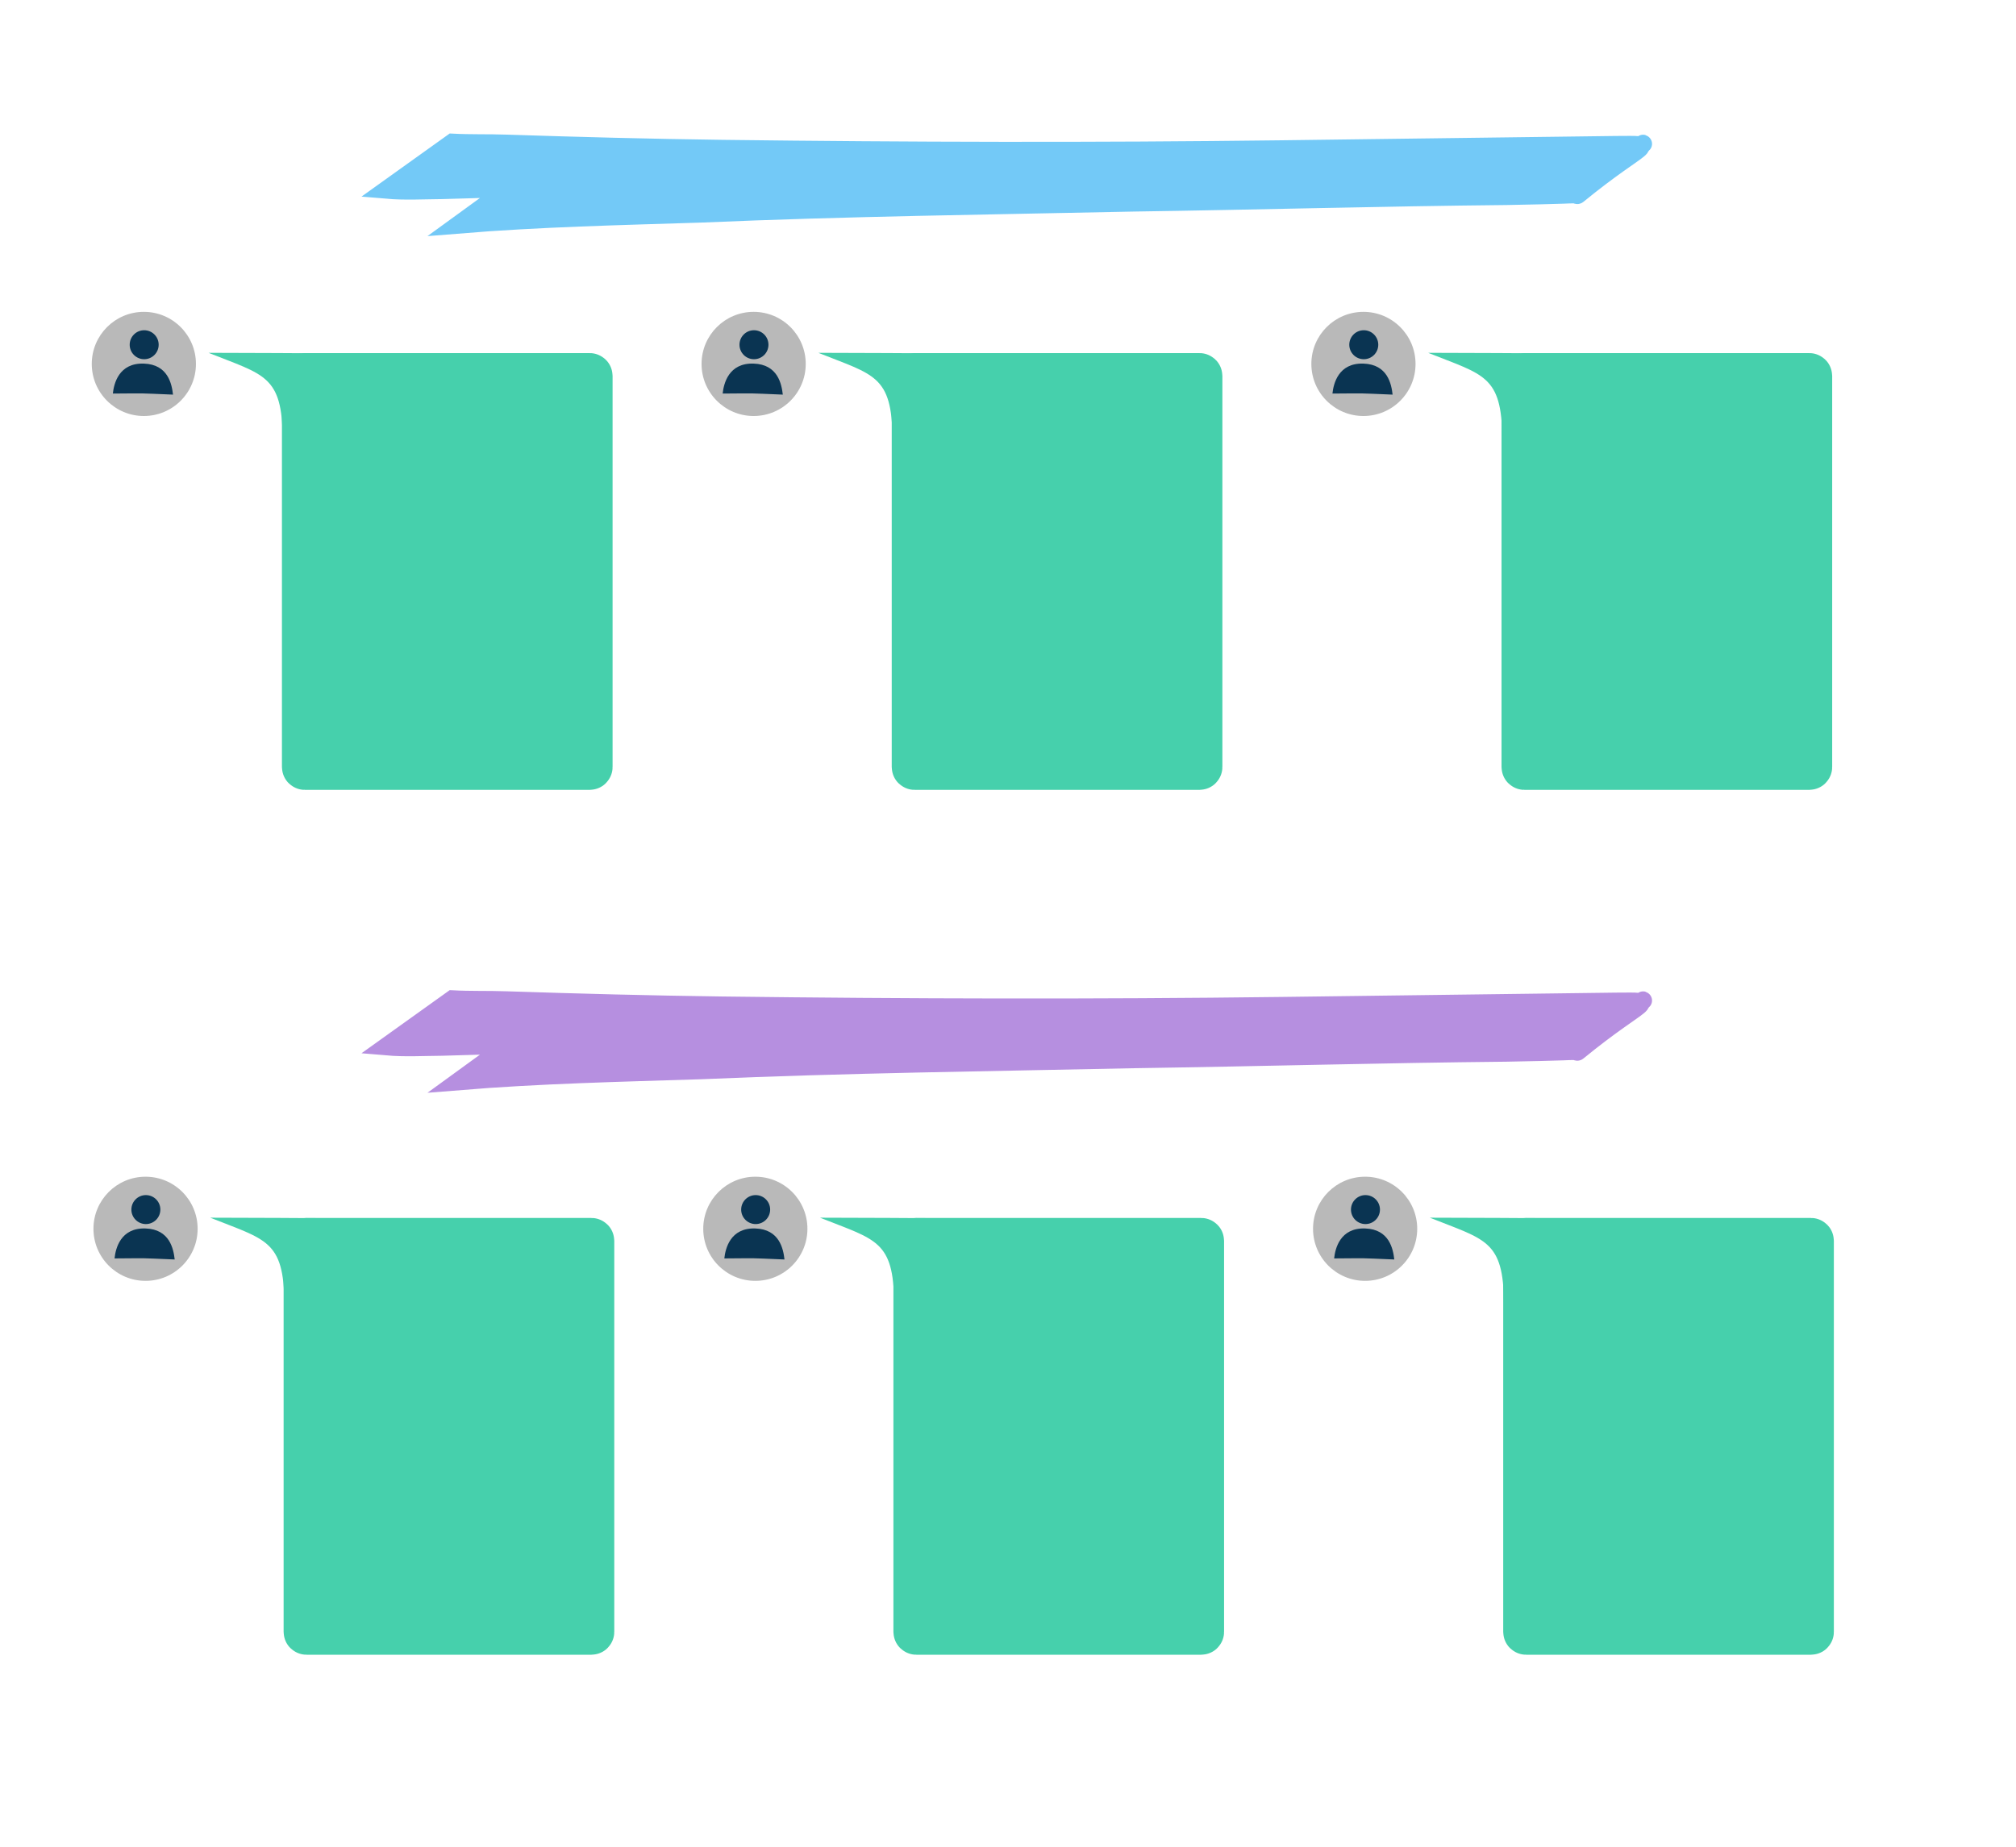
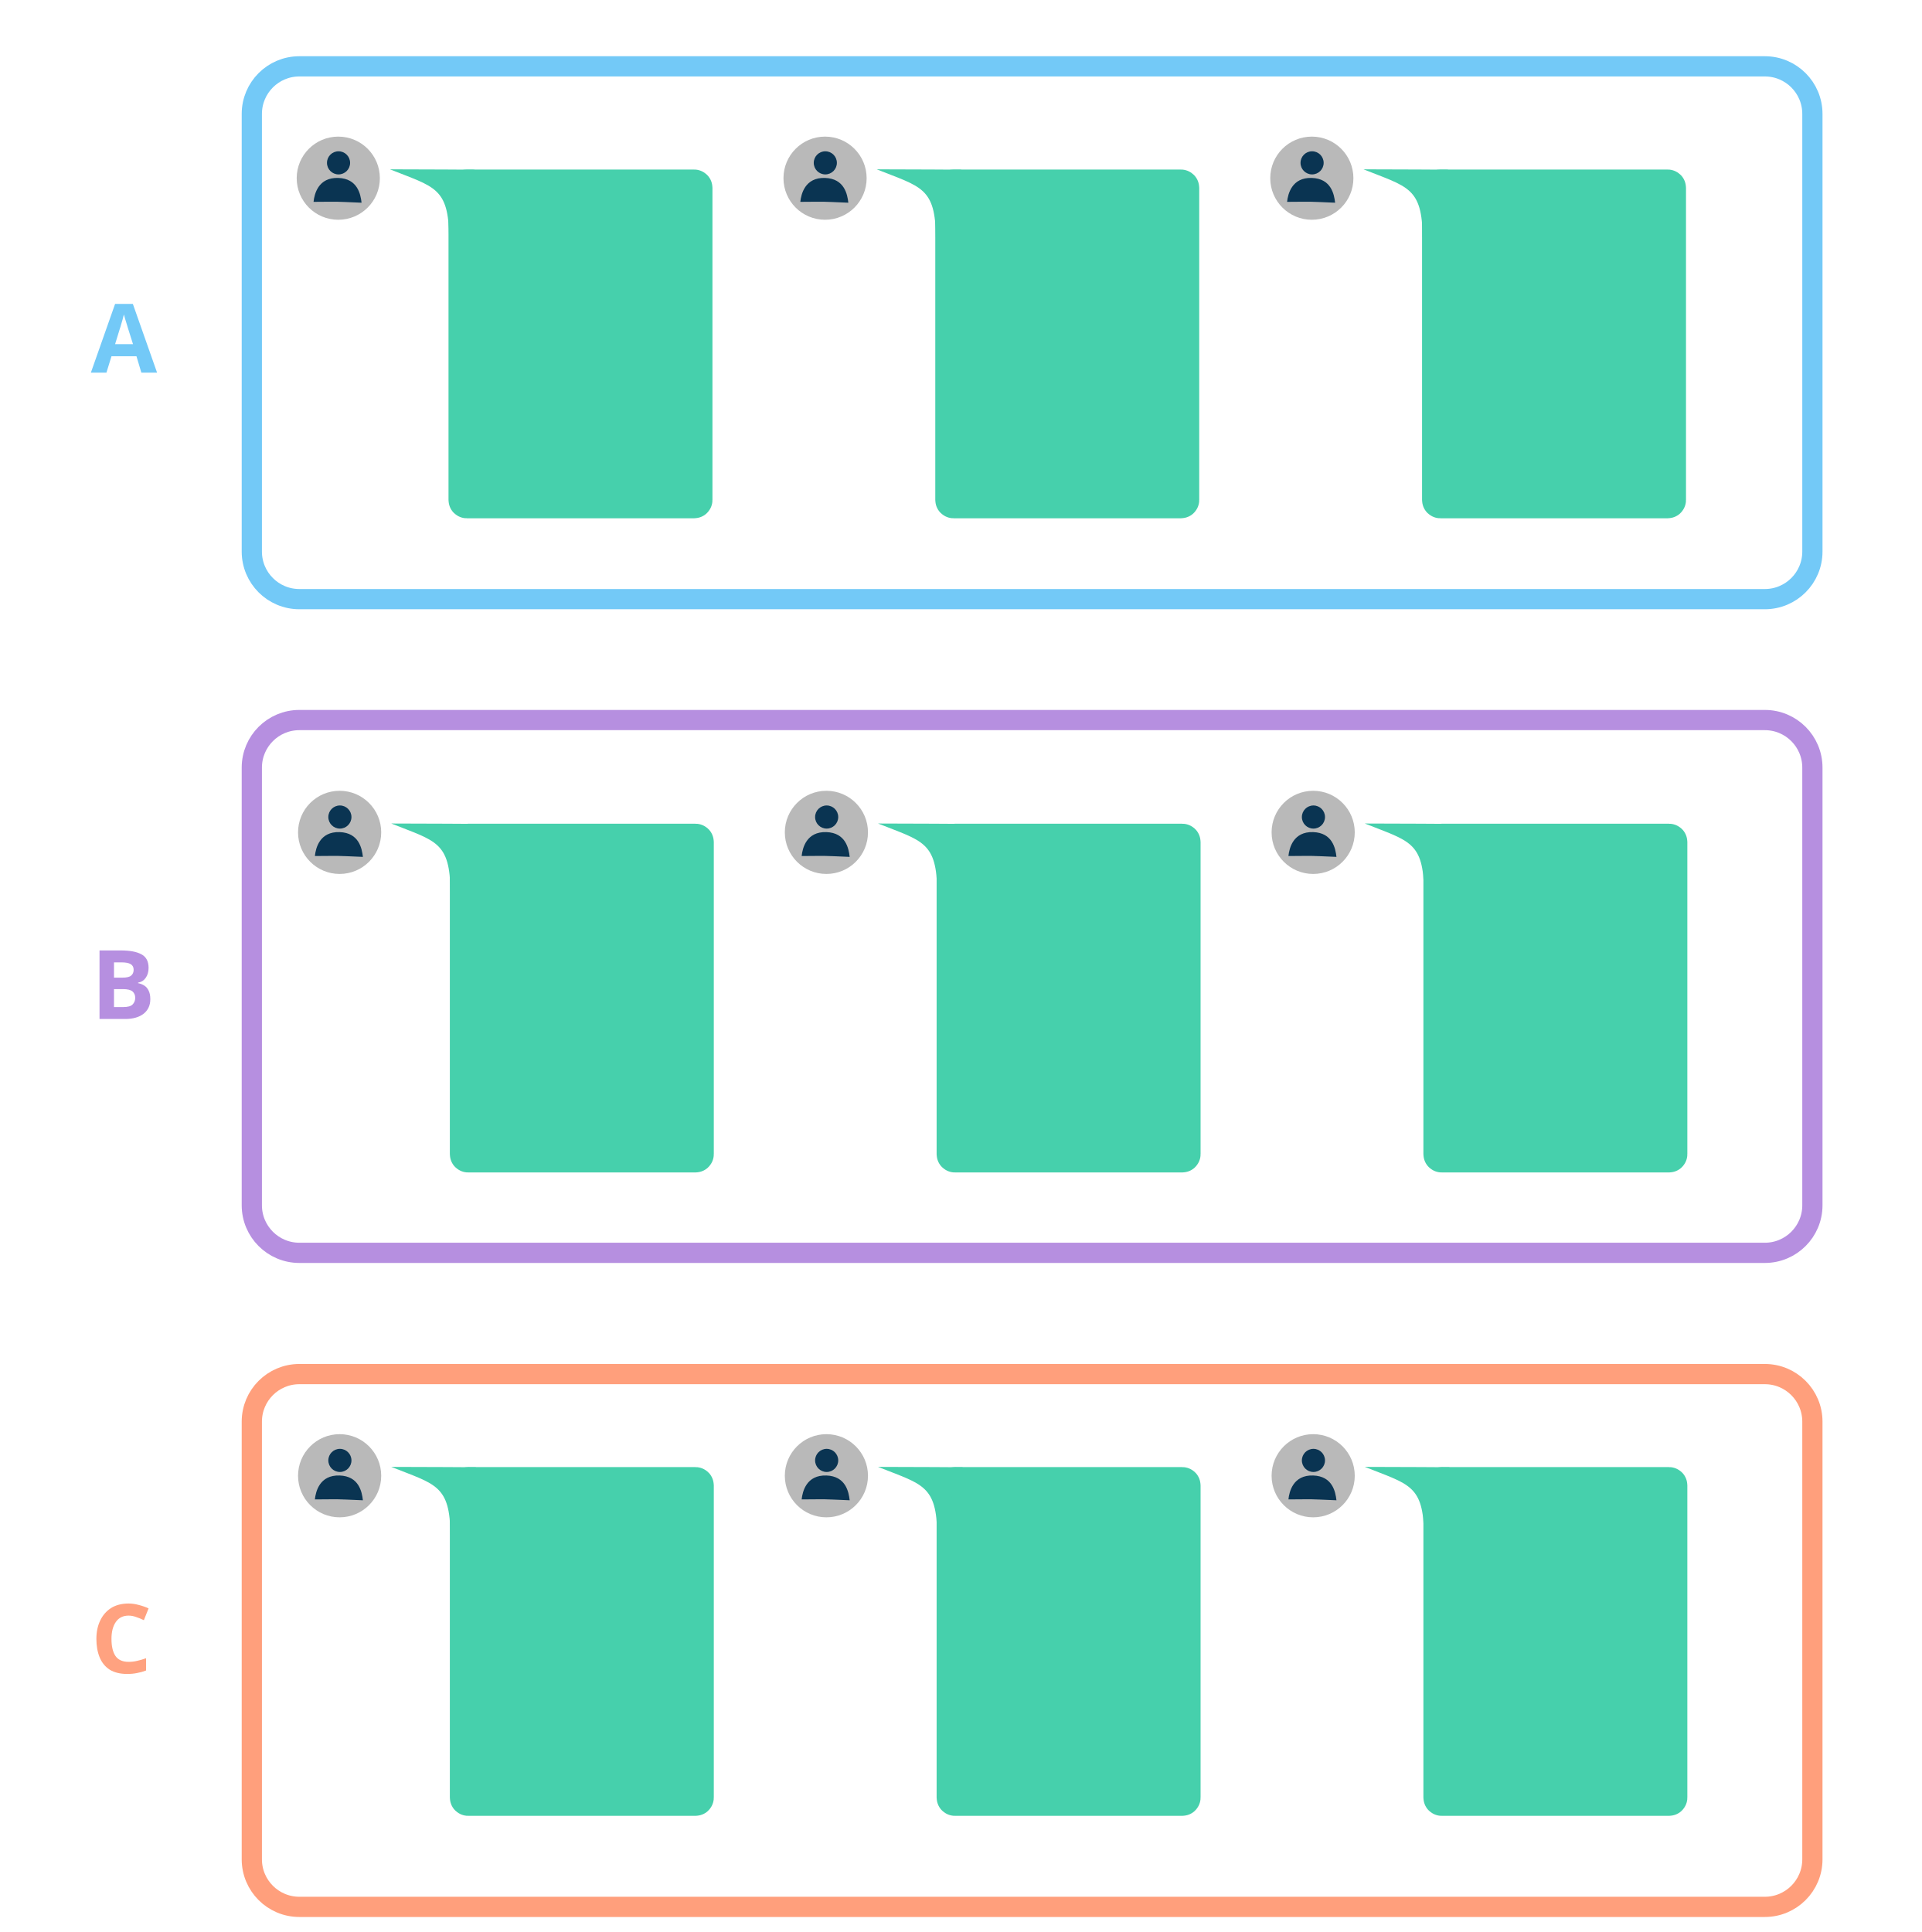
- <svg xmlns="http://www.w3.org/2000/svg" xmlns:ns1="http://www.openswatchbook.org/uri/2009/osb" xmlns:xlink="http://www.w3.org/1999/xlink" width="191mm" height="175mm" viewBox="0 0 191 175" version="1.1" id="svg8">
+ <svg xmlns="http://www.w3.org/2000/svg" xmlns:ns1="http://www.openswatchbook.org/uri/2009/osb" xmlns:xlink="http://www.w3.org/1999/xlink" width="191mm" height="192mm" viewBox="0 0 191 192" version="1.1" id="svg8">
  <defs id="defs2">
    <linearGradient id="linearGradient2931" ns1:paint="solid">
      <stop style="stop-color:#447baf;stop-opacity:1;" offset="0" id="stop2929" />
    </linearGradient>
    <linearGradient id="linearGradient2897" ns1:paint="solid">
      <stop style="stop-color:#60b3ff;stop-opacity:1;" offset="0" id="stop2895" />
    </linearGradient>
    <linearGradient xlink:href="#linearGradient2931" id="linearGradient2933" x1="81.476" y1="163.106" x2="135.683" y2="163.106" gradientUnits="userSpaceOnUse" />
    <clipPath clipPathUnits="userSpaceOnUse" id="clipPath2975">
      <path clip-path="none" id="path2977" d="m 80.078,126.721 h 54.024 v 9.923 l -22.712,18.559 v 38.588 l -7.132,4.807 -1.32,0.89 V 155.387 L 79.894,136.093 Z" style="fill:url(#linearGradient2979);fill-opacity:1;fill-rule:evenodd;stroke:#447baf;stroke-width:3.639;stroke-linecap:round;stroke-linejoin:round;stroke-miterlimit:4;stroke-dasharray:none;stroke-opacity:1;paint-order:fill markers stroke" />
    </clipPath>
    <linearGradient xlink:href="#linearGradient2931" id="linearGradient2979" gradientUnits="userSpaceOnUse" gradientTransform="translate(-1.581299,-0.00206706)" x1="81.476" y1="163.106" x2="135.683" y2="163.106" />
    <clipPath clipPathUnits="userSpaceOnUse" id="clipPath881">
      <circle style="opacity:1;fill:none;fill-opacity:1;stroke:#508ece;stroke-width:11.548;stroke-linecap:butt;stroke-linejoin:miter;stroke-miterlimit:4;stroke-dasharray:none;stroke-opacity:1;paint-order:fill markers stroke" id="circle883" cx="194.572" cy="-31.528" r="44.901" />
    </clipPath>
  </defs>
-   <g id="layer1" transform="translate(0,-122)">
-     <circle style="opacity:1;fill:#b9b9b9;fill-opacity:1;stroke:none;stroke-width:0.546;stroke-linecap:butt;stroke-linejoin:miter;stroke-miterlimit:4;stroke-dasharray:none;stroke-opacity:1;paint-order:fill markers stroke" id="path1004" cx="13.629" cy="156.488" r="4.935" />
-     <path style="opacity:1;fill:#b68fe0;fill-opacity:1;stroke:#b68fe0;stroke-width:1.7;stroke-linecap:butt;stroke-linejoin:miter;stroke-miterlimit:4;stroke-dasharray:none;stroke-opacity:1;paint-order:fill markers stroke" id="path934" d="m 49.768,219.873 c 7.237,0.029 14.472,-0.022 21.708,-0.129 13.58,-0.381 27.163,-0.581 40.745,-0.833 11.971,-0.182 23.938,-0.568 35.899,-1.104 1.136,-0.081 2.274,-0.146 3.409,-0.241 0.804,-0.067 1.608,-0.143 2.409,-0.245 0.462,-0.059 0.931,-0.102 1.377,-0.235 0.138,-0.041 0.455,-0.353 0.334,-0.274 -7.521,4.861 -4.193,4.782 -8.595,4.452 -10.089,-0.42 -20.191,-0.47 -30.286,-0.616 -17.678,-0.23 -35.358,-0.167 -53.035,0.052 -7.286,0.094 -14.57,0.278 -21.852,0.499 -1.756,0.013 -3.515,0.118 -5.266,-0.034 0,0 6.243,-4.469 6.243,-4.469 v 0 c 1.696,0.091 3.395,0.034 5.092,0.093 6.827,0.225 13.655,0.406 20.485,0.495 17.634,0.221 35.27,0.265 52.905,0.043 10.581,-0.143 21.162,-0.27 31.743,-0.41 4.21,10e-4 2.679,-0.409 -3.61,4.74 -0.062,0.051 -0.153,-0.055 -0.233,-0.056 -0.385,-0.006 -0.77,0.023 -1.156,0.034 -0.728,0.021 -1.456,0.044 -2.184,0.061 -1.064,0.025 -2.128,0.044 -3.191,0.066 -11.748,0.115 -23.493,0.445 -35.241,0.617 -13.679,0.292 -27.361,0.454 -41.032,1.045 -7.664,0.244 -15.341,0.414 -22.985,1.039 0,0 6.318,-4.59 6.318,-4.59 z" />
-     <circle style="opacity:1;fill:#0a3452;fill-opacity:1;stroke:none;stroke-width:0.735;stroke-linecap:butt;stroke-linejoin:miter;stroke-miterlimit:4;stroke-dasharray:none;stroke-opacity:1;paint-order:fill markers stroke" id="path938" cx="13.66" cy="154.668" r="1.373" />
-     <path style="fill:#0a3452;fill-opacity:1;fill-rule:evenodd;stroke:none;stroke-width:0.138px;stroke-linecap:butt;stroke-linejoin:miter;stroke-opacity:1" d="m 10.692,159.296 c 0.097,-0.927 0.56,-2.921 2.939,-2.839 2.289,0.078 2.646,1.937 2.76,2.94 -3.595,-0.15 -2.279,-0.121 -5.698,-0.101 z" id="path940" />
-     <g id="g1020" transform="matrix(0.9098164,0,0,0.9098164,10.98112,15.71016)">
+   <g id="layer1" transform="translate(0,-105)">
+     <circle style="opacity:1;fill:#b9b9b9;fill-opacity:1;stroke:none;stroke-width:0.457;stroke-linecap:butt;stroke-linejoin:miter;stroke-miterlimit:4;stroke-dasharray:none;stroke-opacity:1;paint-order:fill markers stroke" id="path1004" cx="33.617" cy="122.708" r="4.132" />
+     <circle style="opacity:1;fill:#0a3452;fill-opacity:1;stroke:none;stroke-width:0.615;stroke-linecap:butt;stroke-linejoin:miter;stroke-miterlimit:4;stroke-dasharray:none;stroke-opacity:1;paint-order:fill markers stroke" id="path938" cx="33.643" cy="121.184" r="1.149" />
+     <path style="fill:#0a3452;fill-opacity:1;fill-rule:evenodd;stroke:none;stroke-width:0.115px;stroke-linecap:butt;stroke-linejoin:miter;stroke-opacity:1" d="m 31.159,125.06 c 0.081,-0.776 0.469,-2.445 2.461,-2.377 1.917,0.065 2.215,1.622 2.311,2.462 -3.01,-0.125 -1.908,-0.101 -4.771,-0.085 z" id="path940" />
+     <g id="g1020" transform="matrix(0.7617941,0,0,0.7617941,31.40034,4.834538)">
      <rect style="opacity:1;fill:#46d0ac;fill-opacity:1;stroke:#46d0ac;stroke-width:4.706;stroke-linecap:round;stroke-linejoin:round;stroke-miterlimit:4;stroke-dasharray:none;stroke-opacity:1;paint-order:fill markers stroke" id="rect833-9" width="29.726" height="40.787" x="19.642" y="155.957" ry="0.031" />
      <path id="path1002" d="m 20.685,153.623 c 0,0 -6.561,-0.047 -11.038,-0.047 5.802,2.315 7.671,2.339 7.717,8.887" style="fill:#46d0ac;fill-opacity:1;fill-rule:evenodd;stroke:none;stroke-width:0.265px;stroke-linecap:butt;stroke-linejoin:miter;stroke-opacity:1" />
    </g>
-     <circle r="4.935" cy="156.488" cx="71.402" id="circle1022" style="opacity:1;fill:#b9b9b9;fill-opacity:1;stroke:none;stroke-width:0.546;stroke-linecap:butt;stroke-linejoin:miter;stroke-miterlimit:4;stroke-dasharray:none;stroke-opacity:1;paint-order:fill markers stroke" />
-     <circle r="1.373" cy="154.668" cx="71.433" id="circle1024" style="opacity:1;fill:#0a3452;fill-opacity:1;stroke:none;stroke-width:0.735;stroke-linecap:butt;stroke-linejoin:miter;stroke-miterlimit:4;stroke-dasharray:none;stroke-opacity:1;paint-order:fill markers stroke" />
-     <path id="path1026" d="m 68.466,159.296 c 0.097,-0.927 0.56,-2.921 2.939,-2.839 2.289,0.078 2.646,1.937 2.76,2.94 -3.595,-0.15 -2.279,-0.121 -5.698,-0.101 z" style="fill:#0a3452;fill-opacity:1;fill-rule:evenodd;stroke:none;stroke-width:0.138px;stroke-linecap:butt;stroke-linejoin:miter;stroke-opacity:1" />
-     <g transform="matrix(0.9098164,0,0,0.9098164,68.75447,15.71016)" id="g1032">
+     <circle r="4.132" cy="122.708" cx="81.991" id="circle1022" style="opacity:1;fill:#b9b9b9;fill-opacity:1;stroke:none;stroke-width:0.457;stroke-linecap:butt;stroke-linejoin:miter;stroke-miterlimit:4;stroke-dasharray:none;stroke-opacity:1;paint-order:fill markers stroke" />
+     <circle r="1.149" cy="121.184" cx="82.017" id="circle1024" style="opacity:1;fill:#0a3452;fill-opacity:1;stroke:none;stroke-width:0.615;stroke-linecap:butt;stroke-linejoin:miter;stroke-miterlimit:4;stroke-dasharray:none;stroke-opacity:1;paint-order:fill markers stroke" />
+     <path id="path1026" d="m 79.533,125.06 c 0.081,-0.776 0.469,-2.445 2.461,-2.377 1.917,0.065 2.215,1.622 2.311,2.462 -3.01,-0.125 -1.908,-0.101 -4.771,-0.085 z" style="fill:#0a3452;fill-opacity:1;fill-rule:evenodd;stroke:none;stroke-width:0.115px;stroke-linecap:butt;stroke-linejoin:miter;stroke-opacity:1" />
+     <g transform="matrix(0.7617941,0,0,0.7617941,79.77427,4.834538)" id="g1032">
      <rect ry="0.031" y="155.957" x="19.642" height="40.787" width="29.726" id="rect1028" style="opacity:1;fill:#46d0ac;fill-opacity:1;stroke:#46d0ac;stroke-width:4.706;stroke-linecap:round;stroke-linejoin:round;stroke-miterlimit:4;stroke-dasharray:none;stroke-opacity:1;paint-order:fill markers stroke" />
      <path style="fill:#46d0ac;fill-opacity:1;fill-rule:evenodd;stroke:none;stroke-width:0.265px;stroke-linecap:butt;stroke-linejoin:miter;stroke-opacity:1" d="m 20.685,153.623 c 0,0 -6.561,-0.047 -11.038,-0.047 5.802,2.315 7.671,2.339 7.717,8.887" id="path1030" />
    </g>
-     <circle style="opacity:1;fill:#b9b9b9;fill-opacity:1;stroke:none;stroke-width:0.546;stroke-linecap:butt;stroke-linejoin:miter;stroke-miterlimit:4;stroke-dasharray:none;stroke-opacity:1;paint-order:fill markers stroke" id="circle1034" cx="129.176" cy="156.488" r="4.935" />
-     <circle style="opacity:1;fill:#0a3452;fill-opacity:1;stroke:none;stroke-width:0.735;stroke-linecap:butt;stroke-linejoin:miter;stroke-miterlimit:4;stroke-dasharray:none;stroke-opacity:1;paint-order:fill markers stroke" id="circle1036" cx="129.207" cy="154.668" r="1.373" />
-     <path style="fill:#0a3452;fill-opacity:1;fill-rule:evenodd;stroke:none;stroke-width:0.138px;stroke-linecap:butt;stroke-linejoin:miter;stroke-opacity:1" d="m 126.239,159.296 c 0.097,-0.927 0.56,-2.921 2.939,-2.839 2.289,0.078 2.646,1.937 2.76,2.94 -3.595,-0.15 -2.279,-0.121 -5.698,-0.101 z" id="path1038" />
-     <g id="g1044" transform="matrix(0.9098164,0,0,0.9098164,126.5278,15.71016)">
+     <circle style="opacity:1;fill:#b9b9b9;fill-opacity:1;stroke:none;stroke-width:0.457;stroke-linecap:butt;stroke-linejoin:miter;stroke-miterlimit:4;stroke-dasharray:none;stroke-opacity:1;paint-order:fill markers stroke" id="circle1034" cx="130.365" cy="122.708" r="4.132" />
+     <circle style="opacity:1;fill:#0a3452;fill-opacity:1;stroke:none;stroke-width:0.615;stroke-linecap:butt;stroke-linejoin:miter;stroke-miterlimit:4;stroke-dasharray:none;stroke-opacity:1;paint-order:fill markers stroke" id="circle1036" cx="130.391" cy="121.184" r="1.149" />
+     <path style="fill:#0a3452;fill-opacity:1;fill-rule:evenodd;stroke:none;stroke-width:0.115px;stroke-linecap:butt;stroke-linejoin:miter;stroke-opacity:1" d="m 127.907,125.06 c 0.081,-0.776 0.469,-2.445 2.461,-2.377 1.917,0.065 2.215,1.622 2.311,2.462 -3.01,-0.125 -1.908,-0.101 -4.771,-0.085 z" id="path1038" />
+     <g id="g1044" transform="matrix(0.7617941,0,0,0.7617941,128.1482,4.834538)">
      <rect style="opacity:1;fill:#46d0ac;fill-opacity:1;stroke:#46d0ac;stroke-width:4.706;stroke-linecap:round;stroke-linejoin:round;stroke-miterlimit:4;stroke-dasharray:none;stroke-opacity:1;paint-order:fill markers stroke" id="rect1040" width="29.726" height="40.787" x="19.642" y="155.957" ry="0.031" />
      <path id="path1042" d="m 20.685,153.623 c 0,0 -6.561,-0.047 -11.038,-0.047 5.802,2.315 7.671,2.339 7.717,8.887" style="fill:#46d0ac;fill-opacity:1;fill-rule:evenodd;stroke:none;stroke-width:0.265px;stroke-linecap:butt;stroke-linejoin:miter;stroke-opacity:1" />
    </g>
-     <circle style="opacity:1;fill:#b9b9b9;fill-opacity:1;stroke:none;stroke-width:0.546;stroke-linecap:butt;stroke-linejoin:miter;stroke-miterlimit:4;stroke-dasharray:none;stroke-opacity:1;paint-order:fill markers stroke" id="path1004-9" cx="13.789" cy="238.447" r="4.935" />
-     <circle style="opacity:1;fill:#0a3452;fill-opacity:1;stroke:none;stroke-width:0.735;stroke-linecap:butt;stroke-linejoin:miter;stroke-miterlimit:4;stroke-dasharray:none;stroke-opacity:1;paint-order:fill markers stroke" id="path938-5" cx="13.82" cy="236.627" r="1.373" />
-     <path style="fill:#0a3452;fill-opacity:1;fill-rule:evenodd;stroke:none;stroke-width:0.138px;stroke-linecap:butt;stroke-linejoin:miter;stroke-opacity:1" d="m 10.852,241.255 c 0.097,-0.927 0.56,-2.921 2.939,-2.839 2.289,0.078 2.646,1.937 2.76,2.94 -3.595,-0.15 -2.279,-0.121 -5.698,-0.101 z" id="path940-5" />
-     <g id="g1020-2" transform="matrix(0.9098164,0,0,0.9098164,11.14082,97.66954)">
+     <circle style="opacity:1;fill:#b9b9b9;fill-opacity:1;stroke:none;stroke-width:0.457;stroke-linecap:butt;stroke-linejoin:miter;stroke-miterlimit:4;stroke-dasharray:none;stroke-opacity:1;paint-order:fill markers stroke" id="path1004-9" cx="33.751" cy="187.72" r="4.132" />
+     <circle style="opacity:1;fill:#0a3452;fill-opacity:1;stroke:none;stroke-width:0.615;stroke-linecap:butt;stroke-linejoin:miter;stroke-miterlimit:4;stroke-dasharray:none;stroke-opacity:1;paint-order:fill markers stroke" id="path938-5" cx="33.777" cy="186.196" r="1.149" />
+     <path style="fill:#0a3452;fill-opacity:1;fill-rule:evenodd;stroke:none;stroke-width:0.115px;stroke-linecap:butt;stroke-linejoin:miter;stroke-opacity:1" d="m 31.292,190.071 c 0.081,-0.776 0.469,-2.445 2.461,-2.377 1.917,0.065 2.215,1.622 2.311,2.462 -3.01,-0.125 -1.908,-0.101 -4.771,-0.085 z" id="path940-5" />
+     <g id="g1020-2" transform="matrix(0.7617941,0,0,0.7617941,31.53406,69.84619)">
      <rect style="opacity:1;fill:#46d0ac;fill-opacity:1;stroke:#46d0ac;stroke-width:4.706;stroke-linecap:round;stroke-linejoin:round;stroke-miterlimit:4;stroke-dasharray:none;stroke-opacity:1;paint-order:fill markers stroke" id="rect833-9-2" width="29.726" height="40.787" x="19.642" y="155.957" ry="0.031" />
      <path id="path1002-8" d="m 20.685,153.623 c 0,0 -6.561,-0.047 -11.038,-0.047 5.802,2.315 7.671,2.339 7.717,8.887" style="fill:#46d0ac;fill-opacity:1;fill-rule:evenodd;stroke:none;stroke-width:0.265px;stroke-linecap:butt;stroke-linejoin:miter;stroke-opacity:1" />
    </g>
-     <circle r="4.935" cy="238.447" cx="71.562" id="circle1022-3" style="opacity:1;fill:#b9b9b9;fill-opacity:1;stroke:none;stroke-width:0.546;stroke-linecap:butt;stroke-linejoin:miter;stroke-miterlimit:4;stroke-dasharray:none;stroke-opacity:1;paint-order:fill markers stroke" />
-     <circle r="1.373" cy="236.627" cx="71.593" id="circle1024-4" style="opacity:1;fill:#0a3452;fill-opacity:1;stroke:none;stroke-width:0.735;stroke-linecap:butt;stroke-linejoin:miter;stroke-miterlimit:4;stroke-dasharray:none;stroke-opacity:1;paint-order:fill markers stroke" />
-     <path id="path1026-0" d="m 68.625,241.255 c 0.097,-0.927 0.56,-2.921 2.939,-2.839 2.289,0.078 2.646,1.937 2.76,2.94 -3.595,-0.15 -2.279,-0.121 -5.698,-0.101 z" style="fill:#0a3452;fill-opacity:1;fill-rule:evenodd;stroke:none;stroke-width:0.138px;stroke-linecap:butt;stroke-linejoin:miter;stroke-opacity:1" />
-     <g transform="matrix(0.9098164,0,0,0.9098164,68.91416,97.66954)" id="g1032-4">
+     <circle r="4.132" cy="187.72" cx="82.125" id="circle1022-3" style="opacity:1;fill:#b9b9b9;fill-opacity:1;stroke:none;stroke-width:0.457;stroke-linecap:butt;stroke-linejoin:miter;stroke-miterlimit:4;stroke-dasharray:none;stroke-opacity:1;paint-order:fill markers stroke" />
+     <circle r="1.149" cy="186.196" cx="82.151" id="circle1024-4" style="opacity:1;fill:#0a3452;fill-opacity:1;stroke:none;stroke-width:0.615;stroke-linecap:butt;stroke-linejoin:miter;stroke-miterlimit:4;stroke-dasharray:none;stroke-opacity:1;paint-order:fill markers stroke" />
+     <path id="path1026-0" d="m 79.666,190.071 c 0.081,-0.776 0.469,-2.445 2.461,-2.377 1.917,0.065 2.215,1.622 2.311,2.462 -3.01,-0.125 -1.908,-0.101 -4.771,-0.085 z" style="fill:#0a3452;fill-opacity:1;fill-rule:evenodd;stroke:none;stroke-width:0.115px;stroke-linecap:butt;stroke-linejoin:miter;stroke-opacity:1" />
+     <g transform="matrix(0.7617941,0,0,0.7617941,79.90798,69.84619)" id="g1032-4">
      <rect ry="0.031" y="155.957" x="19.642" height="40.787" width="29.726" id="rect1028-4" style="opacity:1;fill:#46d0ac;fill-opacity:1;stroke:#46d0ac;stroke-width:4.706;stroke-linecap:round;stroke-linejoin:round;stroke-miterlimit:4;stroke-dasharray:none;stroke-opacity:1;paint-order:fill markers stroke" />
      <path style="fill:#46d0ac;fill-opacity:1;fill-rule:evenodd;stroke:none;stroke-width:0.265px;stroke-linecap:butt;stroke-linejoin:miter;stroke-opacity:1" d="m 20.685,153.623 c 0,0 -6.561,-0.047 -11.038,-0.047 5.802,2.315 7.671,2.339 7.717,8.887" id="path1030-4" />
    </g>
-     <circle style="opacity:1;fill:#b9b9b9;fill-opacity:1;stroke:none;stroke-width:0.546;stroke-linecap:butt;stroke-linejoin:miter;stroke-miterlimit:4;stroke-dasharray:none;stroke-opacity:1;paint-order:fill markers stroke" id="circle1034-1" cx="129.335" cy="238.447" r="4.935" />
-     <circle style="opacity:1;fill:#0a3452;fill-opacity:1;stroke:none;stroke-width:0.735;stroke-linecap:butt;stroke-linejoin:miter;stroke-miterlimit:4;stroke-dasharray:none;stroke-opacity:1;paint-order:fill markers stroke" id="circle1036-8" cx="129.367" cy="236.627" r="1.373" />
-     <path style="fill:#0a3452;fill-opacity:1;fill-rule:evenodd;stroke:none;stroke-width:0.138px;stroke-linecap:butt;stroke-linejoin:miter;stroke-opacity:1" d="m 126.399,241.255 c 0.097,-0.927 0.56,-2.921 2.939,-2.839 2.289,0.078 2.646,1.937 2.76,2.94 -3.595,-0.15 -2.279,-0.121 -5.698,-0.101 z" id="path1038-6" />
-     <g id="g1044-8" transform="matrix(0.9098164,0,0,0.9098164,126.6875,97.66954)">
+     <circle style="opacity:1;fill:#b9b9b9;fill-opacity:1;stroke:none;stroke-width:0.457;stroke-linecap:butt;stroke-linejoin:miter;stroke-miterlimit:4;stroke-dasharray:none;stroke-opacity:1;paint-order:fill markers stroke" id="circle1034-1" cx="130.499" cy="187.72" r="4.132" />
+     <circle style="opacity:1;fill:#0a3452;fill-opacity:1;stroke:none;stroke-width:0.615;stroke-linecap:butt;stroke-linejoin:miter;stroke-miterlimit:4;stroke-dasharray:none;stroke-opacity:1;paint-order:fill markers stroke" id="circle1036-8" cx="130.525" cy="186.196" r="1.149" />
+     <path style="fill:#0a3452;fill-opacity:1;fill-rule:evenodd;stroke:none;stroke-width:0.115px;stroke-linecap:butt;stroke-linejoin:miter;stroke-opacity:1" d="m 128.04,190.071 c 0.081,-0.776 0.469,-2.445 2.461,-2.377 1.917,0.065 2.215,1.622 2.311,2.462 -3.01,-0.125 -1.908,-0.101 -4.771,-0.085 z" id="path1038-6" />
+     <g id="g1044-8" transform="matrix(0.7617941,0,0,0.7617941,128.282,69.84619)">
      <rect style="opacity:1;fill:#46d0ac;fill-opacity:1;stroke:#46d0ac;stroke-width:4.706;stroke-linecap:round;stroke-linejoin:round;stroke-miterlimit:4;stroke-dasharray:none;stroke-opacity:1;paint-order:fill markers stroke" id="rect1040-7" width="29.726" height="40.787" x="19.642" y="155.957" ry="0.031" />
      <path id="path1042-1" d="m 20.685,153.623 c 0,0 -6.561,-0.047 -11.038,-0.047 5.802,2.315 7.671,2.339 7.717,8.887" style="fill:#46d0ac;fill-opacity:1;fill-rule:evenodd;stroke:none;stroke-width:0.265px;stroke-linecap:butt;stroke-linejoin:miter;stroke-opacity:1" />
    </g>
-     <path d="m 49.768,138.691 c 7.237,0.029 14.472,-0.022 21.708,-0.129 13.58,-0.381 27.163,-0.581 40.745,-0.833 11.971,-0.182 23.938,-0.568 35.899,-1.104 1.136,-0.081 2.274,-0.146 3.409,-0.241 0.804,-0.067 1.608,-0.143 2.409,-0.245 0.462,-0.059 0.931,-0.102 1.377,-0.235 0.138,-0.041 0.455,-0.353 0.334,-0.274 -7.521,4.861 -4.193,4.782 -8.595,4.452 -10.089,-0.42 -20.191,-0.47 -30.286,-0.616 -17.678,-0.23 -35.358,-0.167 -53.035,0.052 -7.286,0.094 -14.57,0.278 -21.852,0.499 -1.756,0.013 -3.515,0.118 -5.266,-0.034 0,0 6.243,-4.469 6.243,-4.469 v 0 c 1.696,0.091 3.395,0.034 5.092,0.093 6.827,0.225 13.655,0.406 20.485,0.495 17.634,0.221 35.27,0.265 52.905,0.043 10.581,-0.143 21.162,-0.27 31.743,-0.41 4.21,0.001 2.679,-0.409 -3.61,4.74 -0.062,0.051 -0.153,-0.055 -0.233,-0.056 -0.385,-0.006 -0.77,0.023 -1.156,0.034 -0.728,0.021 -1.456,0.044 -2.184,0.061 -1.064,0.025 -2.128,0.044 -3.191,0.066 -11.748,0.115 -23.493,0.445 -35.241,0.617 -13.679,0.292 -27.361,0.454 -41.032,1.045 -7.664,0.244 -15.341,0.414 -22.985,1.039 0,0 6.318,-4.59 6.318,-4.59 z" id="path1132" style="opacity:1;fill:#73c9f7;fill-opacity:1;stroke:#73c9f7;stroke-width:1.7;stroke-linecap:butt;stroke-linejoin:miter;stroke-miterlimit:4;stroke-dasharray:none;stroke-opacity:1;paint-order:fill markers stroke" />
+     <rect style="opacity:1;fill:none;fill-opacity:1;stroke:#73c9f7;stroke-width:2.01;stroke-linecap:round;stroke-linejoin:round;stroke-miterlimit:4;stroke-dasharray:none;stroke-opacity:1;paint-order:fill markers stroke" id="rect860" width="155.084" height="52.948" x="25.025" y="111.593" ry="4.726" />
+     <rect ry="4.726" y="176.558" x="25.025" height="52.948" width="155.084" id="rect862" style="opacity:1;fill:none;fill-opacity:1;stroke:#b68fe0;stroke-width:2.01;stroke-linecap:round;stroke-linejoin:round;stroke-miterlimit:4;stroke-dasharray:none;stroke-opacity:1;paint-order:fill markers stroke" />
+     <text xml:space="preserve" style="font-style:normal;font-weight:normal;font-size:9.526px;line-height:125%;font-family:Sans;letter-spacing:0px;word-spacing:0px;fill:#73c9f7;fill-opacity:1;stroke:none;stroke-width:0.238px;stroke-linecap:butt;stroke-linejoin:miter;stroke-opacity:1" x="9.031" y="142.03" id="text866">
+       <tspan id="tspan864" x="9.031" y="142.03" style="font-style:normal;font-variant:normal;font-weight:bold;font-stretch:normal;font-family:sans-serif;-inkscape-font-specification:'sans-serif Bold';fill:#73c9f7;fill-opacity:1;stroke-width:0.238px">A</tspan>
+     </text>
+     <text id="text870" y="206.266" x="9.031" style="font-style:normal;font-weight:normal;font-size:9.526px;line-height:125%;font-family:Sans;letter-spacing:0px;word-spacing:0px;fill:#b68fe0;fill-opacity:1;stroke:none;stroke-width:0.238px;stroke-linecap:butt;stroke-linejoin:miter;stroke-opacity:1" xml:space="preserve">
+       <tspan style="font-style:normal;font-variant:normal;font-weight:bold;font-stretch:normal;font-family:sans-serif;-inkscape-font-specification:'sans-serif Bold';fill:#b68fe0;fill-opacity:1;stroke-width:0.238px" y="206.266" x="9.031" id="tspan868">B</tspan>
+     </text>
+     <flowRoot xml:space="preserve" id="flowRoot872" style="font-style:normal;font-weight:normal;font-size:40px;line-height:125%;font-family:Sans;letter-spacing:0px;word-spacing:0px;fill:#000000;fill-opacity:1;stroke:none;stroke-width:1px;stroke-linecap:butt;stroke-linejoin:miter;stroke-opacity:1" transform="matrix(0.2645833,0,0,0.2645833,0,122)">
+       <flowRegion id="flowRegion874">
+         <rect id="rect876" width="992.778" height="893.783" x="-152.735" y="-83.873" />
+       </flowRegion>
+       <flowPara id="flowPara878" />
+     </flowRoot>
+     <circle r="4.132" cy="251.658" cx="33.751" id="circle880" style="opacity:1;fill:#b9b9b9;fill-opacity:1;stroke:none;stroke-width:0.457;stroke-linecap:butt;stroke-linejoin:miter;stroke-miterlimit:4;stroke-dasharray:none;stroke-opacity:1;paint-order:fill markers stroke" />
+     <circle r="1.149" cy="250.134" cx="33.777" id="circle882" style="opacity:1;fill:#0a3452;fill-opacity:1;stroke:none;stroke-width:0.615;stroke-linecap:butt;stroke-linejoin:miter;stroke-miterlimit:4;stroke-dasharray:none;stroke-opacity:1;paint-order:fill markers stroke" />
+     <path id="path884" d="m 31.292,254.01 c 0.081,-0.776 0.469,-2.445 2.461,-2.377 1.917,0.065 2.215,1.622 2.311,2.462 -3.01,-0.125 -1.908,-0.101 -4.771,-0.085 z" style="fill:#0a3452;fill-opacity:1;fill-rule:evenodd;stroke:none;stroke-width:0.115px;stroke-linecap:butt;stroke-linejoin:miter;stroke-opacity:1" />
+     <g transform="matrix(0.7617941,0,0,0.7617941,31.53406,133.7846)" id="g890">
+       <rect ry="0.031" y="155.957" x="19.642" height="40.787" width="29.726" id="rect886" style="opacity:1;fill:#46d0ac;fill-opacity:1;stroke:#46d0ac;stroke-width:4.706;stroke-linecap:round;stroke-linejoin:round;stroke-miterlimit:4;stroke-dasharray:none;stroke-opacity:1;paint-order:fill markers stroke" />
+       <path style="fill:#46d0ac;fill-opacity:1;fill-rule:evenodd;stroke:none;stroke-width:0.265px;stroke-linecap:butt;stroke-linejoin:miter;stroke-opacity:1" d="m 20.685,153.623 c 0,0 -6.561,-0.047 -11.038,-0.047 5.802,2.315 7.671,2.339 7.717,8.887" id="path888" />
+     </g>
+     <circle style="opacity:1;fill:#b9b9b9;fill-opacity:1;stroke:none;stroke-width:0.457;stroke-linecap:butt;stroke-linejoin:miter;stroke-miterlimit:4;stroke-dasharray:none;stroke-opacity:1;paint-order:fill markers stroke" id="circle892" cx="82.125" cy="251.658" r="4.132" />
+     <circle style="opacity:1;fill:#0a3452;fill-opacity:1;stroke:none;stroke-width:0.615;stroke-linecap:butt;stroke-linejoin:miter;stroke-miterlimit:4;stroke-dasharray:none;stroke-opacity:1;paint-order:fill markers stroke" id="circle894" cx="82.151" cy="250.134" r="1.149" />
+     <path style="fill:#0a3452;fill-opacity:1;fill-rule:evenodd;stroke:none;stroke-width:0.115px;stroke-linecap:butt;stroke-linejoin:miter;stroke-opacity:1" d="m 79.666,254.01 c 0.081,-0.776 0.469,-2.445 2.461,-2.377 1.917,0.065 2.215,1.622 2.311,2.462 -3.01,-0.125 -1.908,-0.101 -4.771,-0.085 z" id="path896" />
+     <g id="g902" transform="matrix(0.7617941,0,0,0.7617941,79.90798,133.7846)">
+       <rect style="opacity:1;fill:#46d0ac;fill-opacity:1;stroke:#46d0ac;stroke-width:4.706;stroke-linecap:round;stroke-linejoin:round;stroke-miterlimit:4;stroke-dasharray:none;stroke-opacity:1;paint-order:fill markers stroke" id="rect898" width="29.726" height="40.787" x="19.642" y="155.957" ry="0.031" />
+       <path id="path900" d="m 20.685,153.623 c 0,0 -6.561,-0.047 -11.038,-0.047 5.802,2.315 7.671,2.339 7.717,8.887" style="fill:#46d0ac;fill-opacity:1;fill-rule:evenodd;stroke:none;stroke-width:0.265px;stroke-linecap:butt;stroke-linejoin:miter;stroke-opacity:1" />
+     </g>
+     <circle r="4.132" cy="251.658" cx="130.499" id="circle904" style="opacity:1;fill:#b9b9b9;fill-opacity:1;stroke:none;stroke-width:0.457;stroke-linecap:butt;stroke-linejoin:miter;stroke-miterlimit:4;stroke-dasharray:none;stroke-opacity:1;paint-order:fill markers stroke" />
+     <circle r="1.149" cy="250.134" cx="130.525" id="circle906" style="opacity:1;fill:#0a3452;fill-opacity:1;stroke:none;stroke-width:0.615;stroke-linecap:butt;stroke-linejoin:miter;stroke-miterlimit:4;stroke-dasharray:none;stroke-opacity:1;paint-order:fill markers stroke" />
+     <path id="path908" d="m 128.04,254.01 c 0.081,-0.776 0.469,-2.445 2.461,-2.377 1.917,0.065 2.215,1.622 2.311,2.462 -3.01,-0.125 -1.908,-0.101 -4.771,-0.085 z" style="fill:#0a3452;fill-opacity:1;fill-rule:evenodd;stroke:none;stroke-width:0.115px;stroke-linecap:butt;stroke-linejoin:miter;stroke-opacity:1" />
+     <g transform="matrix(0.7617941,0,0,0.7617941,128.282,133.7846)" id="g914">
+       <rect ry="0.031" y="155.957" x="19.642" height="40.787" width="29.726" id="rect910" style="opacity:1;fill:#46d0ac;fill-opacity:1;stroke:#46d0ac;stroke-width:4.706;stroke-linecap:round;stroke-linejoin:round;stroke-miterlimit:4;stroke-dasharray:none;stroke-opacity:1;paint-order:fill markers stroke" />
+       <path style="fill:#46d0ac;fill-opacity:1;fill-rule:evenodd;stroke:none;stroke-width:0.265px;stroke-linecap:butt;stroke-linejoin:miter;stroke-opacity:1" d="m 20.685,153.623 c 0,0 -6.561,-0.047 -11.038,-0.047 5.802,2.315 7.671,2.339 7.717,8.887" id="path912" />
+     </g>
+     <rect style="opacity:1;fill:none;fill-opacity:1;stroke:#ff9f7c;stroke-width:2.01;stroke-linecap:round;stroke-linejoin:round;stroke-miterlimit:4;stroke-dasharray:none;stroke-opacity:1;paint-order:fill markers stroke" id="rect916" width="155.084" height="52.948" x="25.025" y="241.555" ry="4.726" />
+     <text xml:space="preserve" style="font-style:normal;font-weight:normal;font-size:9.526px;line-height:125%;font-family:Sans;letter-spacing:0px;word-spacing:0px;fill:#ff9f7c;fill-opacity:0.967;stroke:none;stroke-width:0.238px;stroke-linecap:butt;stroke-linejoin:miter;stroke-opacity:1;" x="9.031" y="271.262" id="text920">
+       <tspan id="tspan918" x="9.031" y="271.262" style="font-style:normal;font-variant:normal;font-weight:bold;font-stretch:normal;font-family:sans-serif;-inkscape-font-specification:'sans-serif Bold';fill:#ff9f7c;fill-opacity:0.967;stroke-width:0.238px;">C</tspan>
+     </text>
  </g>
</svg>
